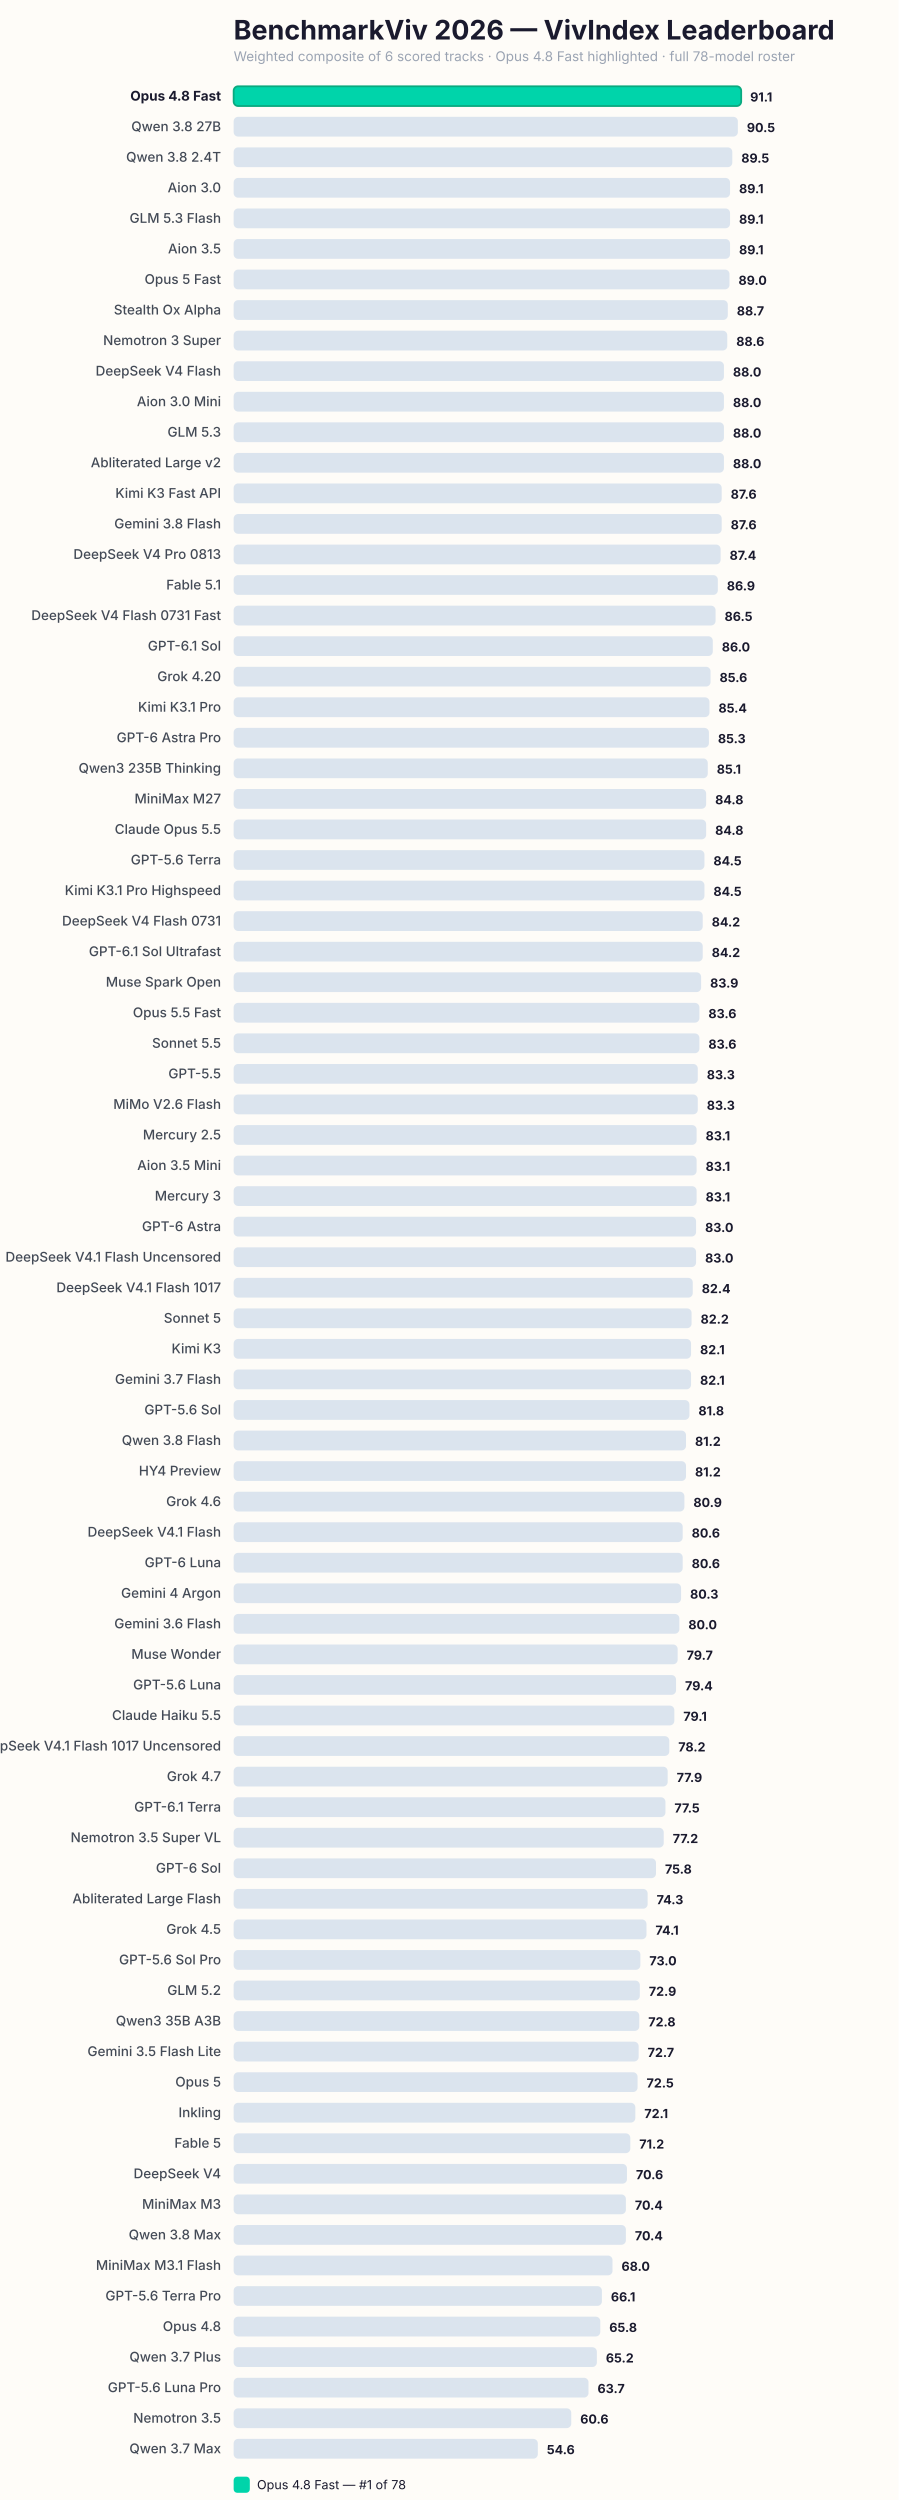
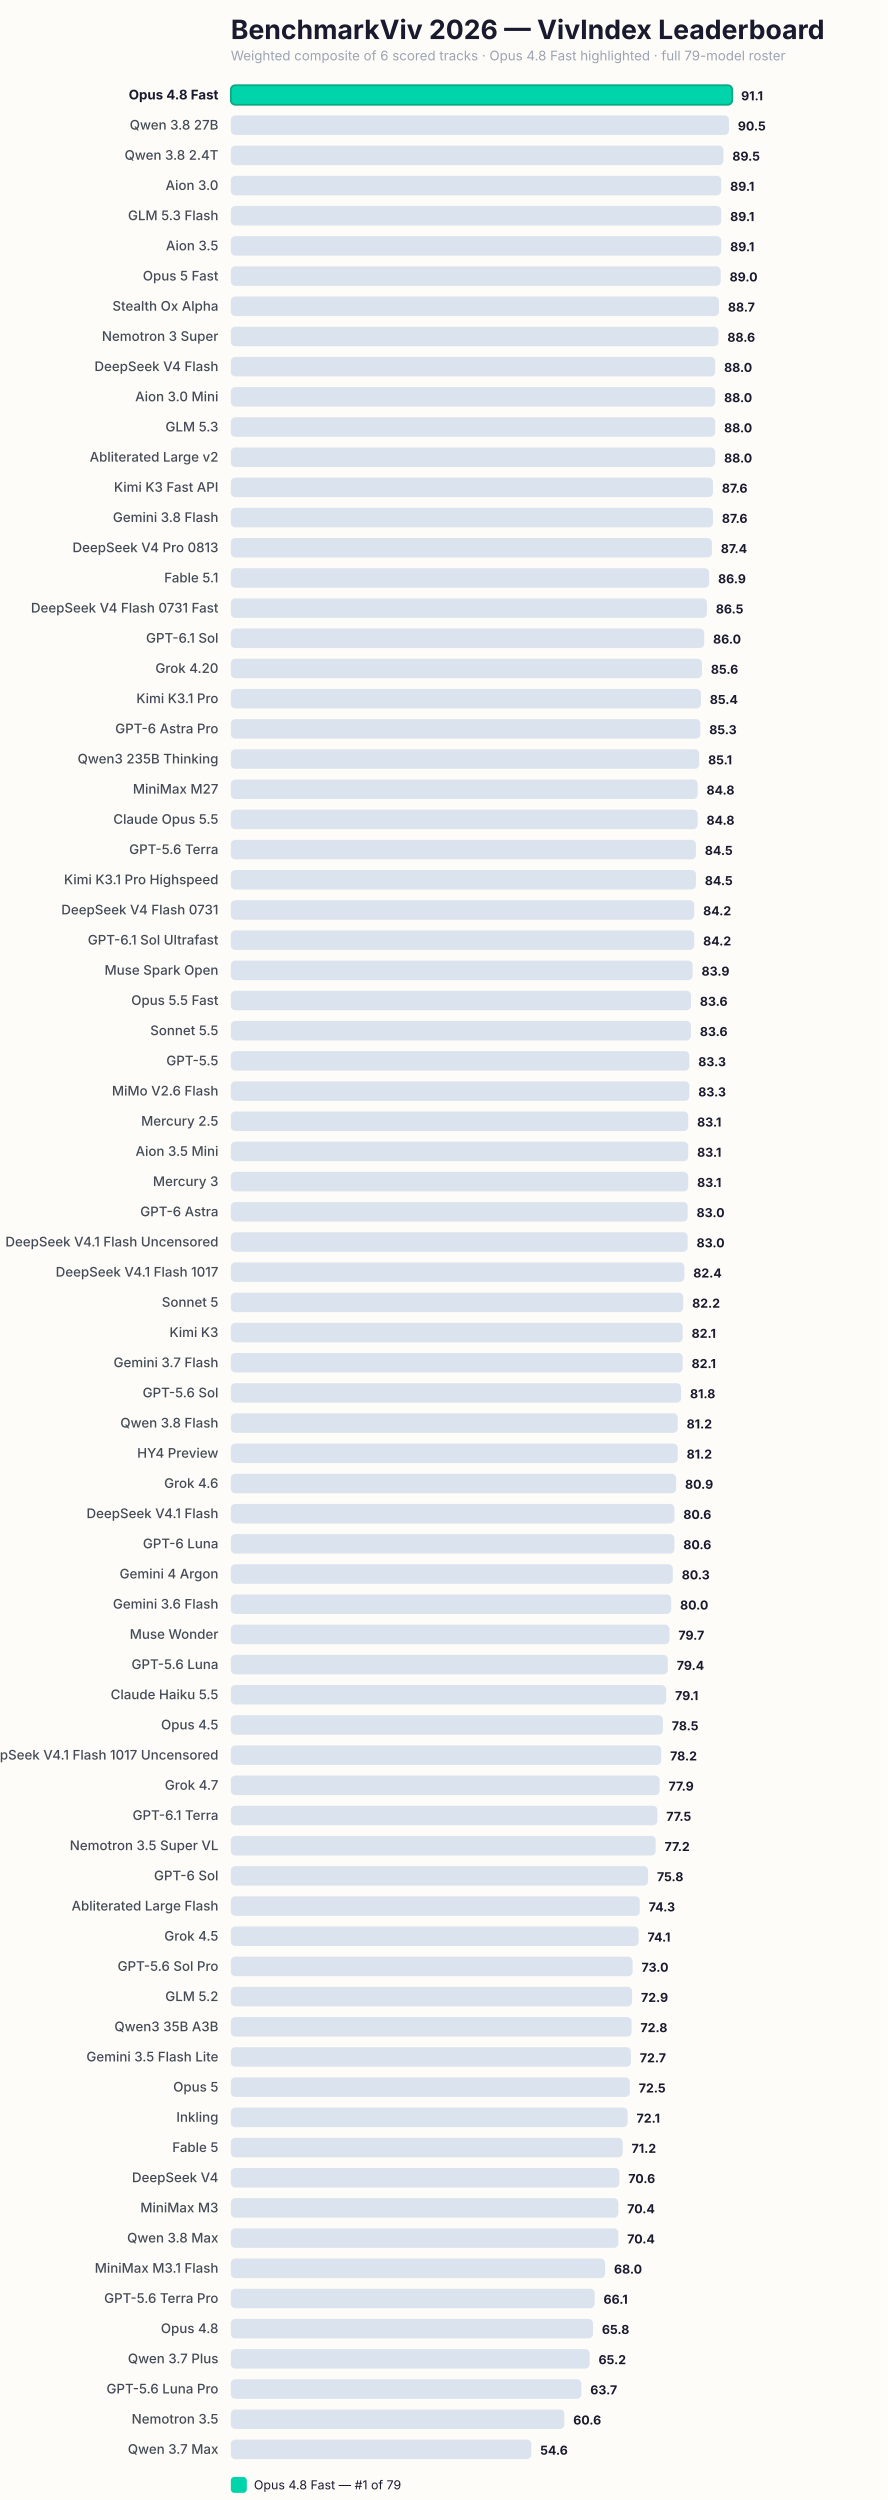
- <svg xmlns="http://www.w3.org/2000/svg" width="1000" height="2782" viewBox="0 0 1000 2782" font-family="Inter, system-ui, sans-serif">
-   <rect width="1000" height="2782" fill="#FEFCF8" />
+ <svg xmlns="http://www.w3.org/2000/svg" width="1000" height="2816" viewBox="0 0 1000 2816" font-family="Inter, system-ui, sans-serif">
+   <rect width="1000" height="2816" fill="#FEFCF8" />
  <text x="260" y="44" font-size="30" font-weight="700" fill="#1A1A2E">BenchmarkViv 2026 — VivIndex Leaderboard</text>
-   <text x="260" y="68" font-size="15" fill="#9aa3b2">Weighted composite of 6 scored tracks · Opus 4.8 Fast highlighted · full 78-model roster</text>
+   <text x="260" y="68" font-size="15" fill="#9aa3b2">Weighted composite of 6 scored tracks · Opus 4.8 Fast highlighted · full 79-model roster</text>
  <text x="246" y="112" text-anchor="end" font-size="15" font-weight="700" fill="#1A1A2E">Opus 4.8 Fast</text>
  <rect x="260" y="96" width="564.8" height="22" rx="5" fill="#00D4AA" stroke="#0aa97f" stroke-width="2" />
  <text x="834.8" y="113" font-size="14" font-weight="700" fill="#1A1A2E">91.1</text>
  <text x="246" y="146" text-anchor="end" font-size="15" font-weight="500" fill="#434a56">Qwen 3.8 27B</text>
  <rect x="260" y="130" width="561.1" height="22" rx="5" fill="#dbe4ee" stroke="#0aa97f" stroke-width="0" />
  <text x="831.1" y="147" font-size="14" font-weight="700" fill="#1A1A2E">90.5</text>
  <text x="246" y="180" text-anchor="end" font-size="15" font-weight="500" fill="#434a56">Qwen 3.8 2.4T</text>
  <rect x="260" y="164" width="554.9" height="22" rx="5" fill="#dbe4ee" stroke="#0aa97f" stroke-width="0" />
  <text x="824.9" y="181" font-size="14" font-weight="700" fill="#1A1A2E">89.5</text>
  <text x="246" y="214" text-anchor="end" font-size="15" font-weight="500" fill="#434a56">Aion 3.0</text>
  <rect x="260" y="198" width="552.4" height="22" rx="5" fill="#dbe4ee" stroke="#0aa97f" stroke-width="0" />
  <text x="822.4" y="215" font-size="14" font-weight="700" fill="#1A1A2E">89.1</text>
  <text x="246" y="248" text-anchor="end" font-size="15" font-weight="500" fill="#434a56">GLM 5.3 Flash</text>
  <rect x="260" y="232" width="552.4" height="22" rx="5" fill="#dbe4ee" stroke="#0aa97f" stroke-width="0" />
  <text x="822.4" y="249" font-size="14" font-weight="700" fill="#1A1A2E">89.1</text>
  <text x="246" y="282" text-anchor="end" font-size="15" font-weight="500" fill="#434a56">Aion 3.5</text>
  <rect x="260" y="266" width="552.4" height="22" rx="5" fill="#dbe4ee" stroke="#0aa97f" stroke-width="0" />
  <text x="822.4" y="283" font-size="14" font-weight="700" fill="#1A1A2E">89.1</text>
  <text x="246" y="316" text-anchor="end" font-size="15" font-weight="500" fill="#434a56">Opus 5 Fast</text>
  <rect x="260" y="300" width="551.8" height="22" rx="5" fill="#dbe4ee" stroke="#0aa97f" stroke-width="0" />
  <text x="821.8" y="317" font-size="14" font-weight="700" fill="#1A1A2E">89.0</text>
  <text x="246" y="350" text-anchor="end" font-size="15" font-weight="500" fill="#434a56">Stealth Ox Alpha</text>
  <rect x="260" y="334" width="549.9" height="22" rx="5" fill="#dbe4ee" stroke="#0aa97f" stroke-width="0" />
  <text x="819.9" y="351" font-size="14" font-weight="700" fill="#1A1A2E">88.7</text>
  <text x="246" y="384" text-anchor="end" font-size="15" font-weight="500" fill="#434a56">Nemotron 3 Super</text>
  <rect x="260" y="368" width="549.3" height="22" rx="5" fill="#dbe4ee" stroke="#0aa97f" stroke-width="0" />
  <text x="819.3" y="385" font-size="14" font-weight="700" fill="#1A1A2E">88.6</text>
  <text x="246" y="418" text-anchor="end" font-size="15" font-weight="500" fill="#434a56">DeepSeek V4 Flash</text>
  <rect x="260" y="402" width="545.6" height="22" rx="5" fill="#dbe4ee" stroke="#0aa97f" stroke-width="0" />
  <text x="815.6" y="419" font-size="14" font-weight="700" fill="#1A1A2E">88.0</text>
  <text x="246" y="452" text-anchor="end" font-size="15" font-weight="500" fill="#434a56">Aion 3.0 Mini</text>
  <rect x="260" y="436" width="545.6" height="22" rx="5" fill="#dbe4ee" stroke="#0aa97f" stroke-width="0" />
  <text x="815.6" y="453" font-size="14" font-weight="700" fill="#1A1A2E">88.0</text>
  <text x="246" y="486" text-anchor="end" font-size="15" font-weight="500" fill="#434a56">GLM 5.3</text>
  <rect x="260" y="470" width="545.6" height="22" rx="5" fill="#dbe4ee" stroke="#0aa97f" stroke-width="0" />
  <text x="815.6" y="487" font-size="14" font-weight="700" fill="#1A1A2E">88.0</text>
  <text x="246" y="520" text-anchor="end" font-size="15" font-weight="500" fill="#434a56">Abliterated Large v2</text>
  <rect x="260" y="504" width="545.6" height="22" rx="5" fill="#dbe4ee" stroke="#0aa97f" stroke-width="0" />
  <text x="815.6" y="521" font-size="14" font-weight="700" fill="#1A1A2E">88.0</text>
  <text x="246" y="554" text-anchor="end" font-size="15" font-weight="500" fill="#434a56">Kimi K3 Fast API</text>
  <rect x="260" y="538" width="543.1" height="22" rx="5" fill="#dbe4ee" stroke="#0aa97f" stroke-width="0" />
  <text x="813.1" y="555" font-size="14" font-weight="700" fill="#1A1A2E">87.6</text>
  <text x="246" y="588" text-anchor="end" font-size="15" font-weight="500" fill="#434a56">Gemini 3.8 Flash</text>
  <rect x="260" y="572" width="543.1" height="22" rx="5" fill="#dbe4ee" stroke="#0aa97f" stroke-width="0" />
  <text x="813.1" y="589" font-size="14" font-weight="700" fill="#1A1A2E">87.6</text>
  <text x="246" y="622" text-anchor="end" font-size="15" font-weight="500" fill="#434a56">DeepSeek V4 Pro 0813</text>
  <rect x="260" y="606" width="541.9" height="22" rx="5" fill="#dbe4ee" stroke="#0aa97f" stroke-width="0" />
  <text x="811.9" y="623" font-size="14" font-weight="700" fill="#1A1A2E">87.4</text>
  <text x="246" y="656" text-anchor="end" font-size="15" font-weight="500" fill="#434a56">Fable 5.1</text>
  <rect x="260" y="640" width="538.8" height="22" rx="5" fill="#dbe4ee" stroke="#0aa97f" stroke-width="0" />
  <text x="808.8" y="657" font-size="14" font-weight="700" fill="#1A1A2E">86.9</text>
  <text x="246" y="690" text-anchor="end" font-size="15" font-weight="500" fill="#434a56">DeepSeek V4 Flash 0731 Fast</text>
  <rect x="260" y="674" width="536.3" height="22" rx="5" fill="#dbe4ee" stroke="#0aa97f" stroke-width="0" />
  <text x="806.3" y="691" font-size="14" font-weight="700" fill="#1A1A2E">86.5</text>
  <text x="246" y="724" text-anchor="end" font-size="15" font-weight="500" fill="#434a56">GPT-6.1 Sol</text>
  <rect x="260" y="708" width="533.2" height="22" rx="5" fill="#dbe4ee" stroke="#0aa97f" stroke-width="0" />
  <text x="803.2" y="725" font-size="14" font-weight="700" fill="#1A1A2E">86.0</text>
  <text x="246" y="758" text-anchor="end" font-size="15" font-weight="500" fill="#434a56">Grok 4.20</text>
  <rect x="260" y="742" width="530.7" height="22" rx="5" fill="#dbe4ee" stroke="#0aa97f" stroke-width="0" />
  <text x="800.7" y="759" font-size="14" font-weight="700" fill="#1A1A2E">85.6</text>
  <text x="246" y="792" text-anchor="end" font-size="15" font-weight="500" fill="#434a56">Kimi K3.1 Pro</text>
  <rect x="260" y="776" width="529.5" height="22" rx="5" fill="#dbe4ee" stroke="#0aa97f" stroke-width="0" />
  <text x="799.5" y="793" font-size="14" font-weight="700" fill="#1A1A2E">85.4</text>
  <text x="246" y="826" text-anchor="end" font-size="15" font-weight="500" fill="#434a56">GPT-6 Astra Pro</text>
  <rect x="260" y="810" width="528.9" height="22" rx="5" fill="#dbe4ee" stroke="#0aa97f" stroke-width="0" />
  <text x="798.9" y="827" font-size="14" font-weight="700" fill="#1A1A2E">85.3</text>
  <text x="246" y="860" text-anchor="end" font-size="15" font-weight="500" fill="#434a56">Qwen3 235B Thinking</text>
  <rect x="260" y="844" width="527.6" height="22" rx="5" fill="#dbe4ee" stroke="#0aa97f" stroke-width="0" />
  <text x="797.6" y="861" font-size="14" font-weight="700" fill="#1A1A2E">85.1</text>
  <text x="246" y="894" text-anchor="end" font-size="15" font-weight="500" fill="#434a56">MiniMax M27</text>
  <rect x="260" y="878" width="525.8" height="22" rx="5" fill="#dbe4ee" stroke="#0aa97f" stroke-width="0" />
  <text x="795.8" y="895" font-size="14" font-weight="700" fill="#1A1A2E">84.8</text>
  <text x="246" y="928" text-anchor="end" font-size="15" font-weight="500" fill="#434a56">Claude Opus 5.5</text>
  <rect x="260" y="912" width="525.8" height="22" rx="5" fill="#dbe4ee" stroke="#0aa97f" stroke-width="0" />
  <text x="795.8" y="929" font-size="14" font-weight="700" fill="#1A1A2E">84.8</text>
  <text x="246" y="962" text-anchor="end" font-size="15" font-weight="500" fill="#434a56">GPT-5.6 Terra</text>
  <rect x="260" y="946" width="523.9" height="22" rx="5" fill="#dbe4ee" stroke="#0aa97f" stroke-width="0" />
  <text x="793.9" y="963" font-size="14" font-weight="700" fill="#1A1A2E">84.5</text>
  <text x="246" y="996" text-anchor="end" font-size="15" font-weight="500" fill="#434a56">Kimi K3.1 Pro Highspeed</text>
  <rect x="260" y="980" width="523.9" height="22" rx="5" fill="#dbe4ee" stroke="#0aa97f" stroke-width="0" />
  <text x="793.9" y="997" font-size="14" font-weight="700" fill="#1A1A2E">84.5</text>
  <text x="246" y="1030" text-anchor="end" font-size="15" font-weight="500" fill="#434a56">DeepSeek V4 Flash 0731</text>
  <rect x="260" y="1014" width="522.0" height="22" rx="5" fill="#dbe4ee" stroke="#0aa97f" stroke-width="0" />
  <text x="792.0" y="1031" font-size="14" font-weight="700" fill="#1A1A2E">84.2</text>
  <text x="246" y="1064" text-anchor="end" font-size="15" font-weight="500" fill="#434a56">GPT-6.1 Sol Ultrafast</text>
  <rect x="260" y="1048" width="522.0" height="22" rx="5" fill="#dbe4ee" stroke="#0aa97f" stroke-width="0" />
  <text x="792.0" y="1065" font-size="14" font-weight="700" fill="#1A1A2E">84.2</text>
  <text x="246" y="1098" text-anchor="end" font-size="15" font-weight="500" fill="#434a56">Muse Spark Open</text>
  <rect x="260" y="1082" width="520.2" height="22" rx="5" fill="#dbe4ee" stroke="#0aa97f" stroke-width="0" />
  <text x="790.2" y="1099" font-size="14" font-weight="700" fill="#1A1A2E">83.9</text>
  <text x="246" y="1132" text-anchor="end" font-size="15" font-weight="500" fill="#434a56">Opus 5.5 Fast</text>
  <rect x="260" y="1116" width="518.3" height="22" rx="5" fill="#dbe4ee" stroke="#0aa97f" stroke-width="0" />
  <text x="788.3" y="1133" font-size="14" font-weight="700" fill="#1A1A2E">83.6</text>
  <text x="246" y="1166" text-anchor="end" font-size="15" font-weight="500" fill="#434a56">Sonnet 5.5</text>
  <rect x="260" y="1150" width="518.3" height="22" rx="5" fill="#dbe4ee" stroke="#0aa97f" stroke-width="0" />
  <text x="788.3" y="1167" font-size="14" font-weight="700" fill="#1A1A2E">83.6</text>
  <text x="246" y="1200" text-anchor="end" font-size="15" font-weight="500" fill="#434a56">GPT-5.5</text>
  <rect x="260" y="1184" width="516.5" height="22" rx="5" fill="#dbe4ee" stroke="#0aa97f" stroke-width="0" />
  <text x="786.5" y="1201" font-size="14" font-weight="700" fill="#1A1A2E">83.3</text>
  <text x="246" y="1234" text-anchor="end" font-size="15" font-weight="500" fill="#434a56">MiMo V2.6 Flash</text>
  <rect x="260" y="1218" width="516.5" height="22" rx="5" fill="#dbe4ee" stroke="#0aa97f" stroke-width="0" />
  <text x="786.5" y="1235" font-size="14" font-weight="700" fill="#1A1A2E">83.3</text>
  <text x="246" y="1268" text-anchor="end" font-size="15" font-weight="500" fill="#434a56">Mercury 2.5</text>
  <rect x="260" y="1252" width="515.2" height="22" rx="5" fill="#dbe4ee" stroke="#0aa97f" stroke-width="0" />
  <text x="785.2" y="1269" font-size="14" font-weight="700" fill="#1A1A2E">83.1</text>
  <text x="246" y="1302" text-anchor="end" font-size="15" font-weight="500" fill="#434a56">Aion 3.5 Mini</text>
  <rect x="260" y="1286" width="515.2" height="22" rx="5" fill="#dbe4ee" stroke="#0aa97f" stroke-width="0" />
  <text x="785.2" y="1303" font-size="14" font-weight="700" fill="#1A1A2E">83.1</text>
  <text x="246" y="1336" text-anchor="end" font-size="15" font-weight="500" fill="#434a56">Mercury 3</text>
  <rect x="260" y="1320" width="515.2" height="22" rx="5" fill="#dbe4ee" stroke="#0aa97f" stroke-width="0" />
  <text x="785.2" y="1337" font-size="14" font-weight="700" fill="#1A1A2E">83.1</text>
  <text x="246" y="1370" text-anchor="end" font-size="15" font-weight="500" fill="#434a56">GPT-6 Astra</text>
  <rect x="260" y="1354" width="514.6" height="22" rx="5" fill="#dbe4ee" stroke="#0aa97f" stroke-width="0" />
  <text x="784.6" y="1371" font-size="14" font-weight="700" fill="#1A1A2E">83.0</text>
  <text x="246" y="1404" text-anchor="end" font-size="15" font-weight="500" fill="#434a56">DeepSeek V4.1 Flash Uncensored</text>
  <rect x="260" y="1388" width="514.6" height="22" rx="5" fill="#dbe4ee" stroke="#0aa97f" stroke-width="0" />
  <text x="784.6" y="1405" font-size="14" font-weight="700" fill="#1A1A2E">83.0</text>
  <text x="246" y="1438" text-anchor="end" font-size="15" font-weight="500" fill="#434a56">DeepSeek V4.1 Flash 1017</text>
  <rect x="260" y="1422" width="510.9" height="22" rx="5" fill="#dbe4ee" stroke="#0aa97f" stroke-width="0" />
  <text x="780.9" y="1439" font-size="14" font-weight="700" fill="#1A1A2E">82.4</text>
  <text x="246" y="1472" text-anchor="end" font-size="15" font-weight="500" fill="#434a56">Sonnet 5</text>
  <rect x="260" y="1456" width="509.6" height="22" rx="5" fill="#dbe4ee" stroke="#0aa97f" stroke-width="0" />
  <text x="779.6" y="1473" font-size="14" font-weight="700" fill="#1A1A2E">82.2</text>
  <text x="246" y="1506" text-anchor="end" font-size="15" font-weight="500" fill="#434a56">Kimi K3</text>
  <rect x="260" y="1490" width="509.0" height="22" rx="5" fill="#dbe4ee" stroke="#0aa97f" stroke-width="0" />
  <text x="779.0" y="1507" font-size="14" font-weight="700" fill="#1A1A2E">82.1</text>
  <text x="246" y="1540" text-anchor="end" font-size="15" font-weight="500" fill="#434a56">Gemini 3.7 Flash</text>
  <rect x="260" y="1524" width="509.0" height="22" rx="5" fill="#dbe4ee" stroke="#0aa97f" stroke-width="0" />
  <text x="779.0" y="1541" font-size="14" font-weight="700" fill="#1A1A2E">82.1</text>
  <text x="246" y="1574" text-anchor="end" font-size="15" font-weight="500" fill="#434a56">GPT-5.6 Sol</text>
  <rect x="260" y="1558" width="507.2" height="22" rx="5" fill="#dbe4ee" stroke="#0aa97f" stroke-width="0" />
  <text x="777.2" y="1575" font-size="14" font-weight="700" fill="#1A1A2E">81.8</text>
  <text x="246" y="1608" text-anchor="end" font-size="15" font-weight="500" fill="#434a56">Qwen 3.8 Flash</text>
  <rect x="260" y="1592" width="503.4" height="22" rx="5" fill="#dbe4ee" stroke="#0aa97f" stroke-width="0" />
  <text x="773.4" y="1609" font-size="14" font-weight="700" fill="#1A1A2E">81.2</text>
  <text x="246" y="1642" text-anchor="end" font-size="15" font-weight="500" fill="#434a56">HY4 Preview</text>
  <rect x="260" y="1626" width="503.4" height="22" rx="5" fill="#dbe4ee" stroke="#0aa97f" stroke-width="0" />
  <text x="773.4" y="1643" font-size="14" font-weight="700" fill="#1A1A2E">81.2</text>
  <text x="246" y="1676" text-anchor="end" font-size="15" font-weight="500" fill="#434a56">Grok 4.6</text>
  <rect x="260" y="1660" width="501.6" height="22" rx="5" fill="#dbe4ee" stroke="#0aa97f" stroke-width="0" />
  <text x="771.6" y="1677" font-size="14" font-weight="700" fill="#1A1A2E">80.9</text>
  <text x="246" y="1710" text-anchor="end" font-size="15" font-weight="500" fill="#434a56">DeepSeek V4.1 Flash</text>
  <rect x="260" y="1694" width="499.7" height="22" rx="5" fill="#dbe4ee" stroke="#0aa97f" stroke-width="0" />
  <text x="769.7" y="1711" font-size="14" font-weight="700" fill="#1A1A2E">80.6</text>
  <text x="246" y="1744" text-anchor="end" font-size="15" font-weight="500" fill="#434a56">GPT-6 Luna</text>
  <rect x="260" y="1728" width="499.7" height="22" rx="5" fill="#dbe4ee" stroke="#0aa97f" stroke-width="0" />
  <text x="769.7" y="1745" font-size="14" font-weight="700" fill="#1A1A2E">80.6</text>
  <text x="246" y="1778" text-anchor="end" font-size="15" font-weight="500" fill="#434a56">Gemini 4 Argon</text>
  <rect x="260" y="1762" width="497.9" height="22" rx="5" fill="#dbe4ee" stroke="#0aa97f" stroke-width="0" />
  <text x="767.9" y="1779" font-size="14" font-weight="700" fill="#1A1A2E">80.3</text>
  <text x="246" y="1812" text-anchor="end" font-size="15" font-weight="500" fill="#434a56">Gemini 3.6 Flash</text>
  <rect x="260" y="1796" width="496.0" height="22" rx="5" fill="#dbe4ee" stroke="#0aa97f" stroke-width="0" />
  <text x="766.0" y="1813" font-size="14" font-weight="700" fill="#1A1A2E">80.0</text>
  <text x="246" y="1846" text-anchor="end" font-size="15" font-weight="500" fill="#434a56">Muse Wonder</text>
  <rect x="260" y="1830" width="494.1" height="22" rx="5" fill="#dbe4ee" stroke="#0aa97f" stroke-width="0" />
  <text x="764.1" y="1847" font-size="14" font-weight="700" fill="#1A1A2E">79.7</text>
  <text x="246" y="1880" text-anchor="end" font-size="15" font-weight="500" fill="#434a56">GPT-5.6 Luna</text>
  <rect x="260" y="1864" width="492.3" height="22" rx="5" fill="#dbe4ee" stroke="#0aa97f" stroke-width="0" />
  <text x="762.3" y="1881" font-size="14" font-weight="700" fill="#1A1A2E">79.4</text>
  <text x="246" y="1914" text-anchor="end" font-size="15" font-weight="500" fill="#434a56">Claude Haiku 5.5</text>
  <rect x="260" y="1898" width="490.4" height="22" rx="5" fill="#dbe4ee" stroke="#0aa97f" stroke-width="0" />
  <text x="760.4" y="1915" font-size="14" font-weight="700" fill="#1A1A2E">79.1</text>
-   <text x="246" y="1948" text-anchor="end" font-size="15" font-weight="500" fill="#434a56">DeepSeek V4.1 Flash 1017 Uncensored</text>
-   <rect x="260" y="1932" width="484.8" height="22" rx="5" fill="#dbe4ee" stroke="#0aa97f" stroke-width="0" />
-   <text x="754.8" y="1949" font-size="14" font-weight="700" fill="#1A1A2E">78.2</text>
-   <text x="246" y="1982" text-anchor="end" font-size="15" font-weight="500" fill="#434a56">Grok 4.7</text>
-   <rect x="260" y="1966" width="483.0" height="22" rx="5" fill="#dbe4ee" stroke="#0aa97f" stroke-width="0" />
-   <text x="753.0" y="1983" font-size="14" font-weight="700" fill="#1A1A2E">77.9</text>
-   <text x="246" y="2016" text-anchor="end" font-size="15" font-weight="500" fill="#434a56">GPT-6.1 Terra</text>
-   <rect x="260" y="2000" width="480.5" height="22" rx="5" fill="#dbe4ee" stroke="#0aa97f" stroke-width="0" />
-   <text x="750.5" y="2017" font-size="14" font-weight="700" fill="#1A1A2E">77.5</text>
-   <text x="246" y="2050" text-anchor="end" font-size="15" font-weight="500" fill="#434a56">Nemotron 3.5 Super VL</text>
-   <rect x="260" y="2034" width="478.6" height="22" rx="5" fill="#dbe4ee" stroke="#0aa97f" stroke-width="0" />
-   <text x="748.6" y="2051" font-size="14" font-weight="700" fill="#1A1A2E">77.2</text>
-   <text x="246" y="2084" text-anchor="end" font-size="15" font-weight="500" fill="#434a56">GPT-6 Sol</text>
-   <rect x="260" y="2068" width="470.0" height="22" rx="5" fill="#dbe4ee" stroke="#0aa97f" stroke-width="0" />
-   <text x="740.0" y="2085" font-size="14" font-weight="700" fill="#1A1A2E">75.8</text>
-   <text x="246" y="2118" text-anchor="end" font-size="15" font-weight="500" fill="#434a56">Abliterated Large Flash</text>
-   <rect x="260" y="2102" width="460.7" height="22" rx="5" fill="#dbe4ee" stroke="#0aa97f" stroke-width="0" />
-   <text x="730.7" y="2119" font-size="14" font-weight="700" fill="#1A1A2E">74.3</text>
-   <text x="246" y="2152" text-anchor="end" font-size="15" font-weight="500" fill="#434a56">Grok 4.5</text>
-   <rect x="260" y="2136" width="459.4" height="22" rx="5" fill="#dbe4ee" stroke="#0aa97f" stroke-width="0" />
-   <text x="729.4" y="2153" font-size="14" font-weight="700" fill="#1A1A2E">74.1</text>
-   <text x="246" y="2186" text-anchor="end" font-size="15" font-weight="500" fill="#434a56">GPT-5.6 Sol Pro</text>
-   <rect x="260" y="2170" width="452.6" height="22" rx="5" fill="#dbe4ee" stroke="#0aa97f" stroke-width="0" />
-   <text x="722.6" y="2187" font-size="14" font-weight="700" fill="#1A1A2E">73.0</text>
-   <text x="246" y="2220" text-anchor="end" font-size="15" font-weight="500" fill="#434a56">GLM 5.2</text>
-   <rect x="260" y="2204" width="452.0" height="22" rx="5" fill="#dbe4ee" stroke="#0aa97f" stroke-width="0" />
-   <text x="722.0" y="2221" font-size="14" font-weight="700" fill="#1A1A2E">72.9</text>
-   <text x="246" y="2254" text-anchor="end" font-size="15" font-weight="500" fill="#434a56">Qwen3 35B A3B</text>
-   <rect x="260" y="2238" width="451.4" height="22" rx="5" fill="#dbe4ee" stroke="#0aa97f" stroke-width="0" />
-   <text x="721.4" y="2255" font-size="14" font-weight="700" fill="#1A1A2E">72.8</text>
-   <text x="246" y="2288" text-anchor="end" font-size="15" font-weight="500" fill="#434a56">Gemini 3.5 Flash Lite</text>
-   <rect x="260" y="2272" width="450.7" height="22" rx="5" fill="#dbe4ee" stroke="#0aa97f" stroke-width="0" />
-   <text x="720.7" y="2289" font-size="14" font-weight="700" fill="#1A1A2E">72.7</text>
-   <text x="246" y="2322" text-anchor="end" font-size="15" font-weight="500" fill="#434a56">Opus 5</text>
-   <rect x="260" y="2306" width="449.5" height="22" rx="5" fill="#dbe4ee" stroke="#0aa97f" stroke-width="0" />
-   <text x="719.5" y="2323" font-size="14" font-weight="700" fill="#1A1A2E">72.5</text>
-   <text x="246" y="2356" text-anchor="end" font-size="15" font-weight="500" fill="#434a56">Inkling</text>
-   <rect x="260" y="2340" width="447.0" height="22" rx="5" fill="#dbe4ee" stroke="#0aa97f" stroke-width="0" />
-   <text x="717.0" y="2357" font-size="14" font-weight="700" fill="#1A1A2E">72.1</text>
-   <text x="246" y="2390" text-anchor="end" font-size="15" font-weight="500" fill="#434a56">Fable 5</text>
-   <rect x="260" y="2374" width="441.4" height="22" rx="5" fill="#dbe4ee" stroke="#0aa97f" stroke-width="0" />
-   <text x="711.4" y="2391" font-size="14" font-weight="700" fill="#1A1A2E">71.2</text>
-   <text x="246" y="2424" text-anchor="end" font-size="15" font-weight="500" fill="#434a56">DeepSeek V4</text>
-   <rect x="260" y="2408" width="437.7" height="22" rx="5" fill="#dbe4ee" stroke="#0aa97f" stroke-width="0" />
-   <text x="707.7" y="2425" font-size="14" font-weight="700" fill="#1A1A2E">70.6</text>
-   <text x="246" y="2458" text-anchor="end" font-size="15" font-weight="500" fill="#434a56">MiniMax M3</text>
-   <rect x="260" y="2442" width="436.5" height="22" rx="5" fill="#dbe4ee" stroke="#0aa97f" stroke-width="0" />
-   <text x="706.5" y="2459" font-size="14" font-weight="700" fill="#1A1A2E">70.4</text>
-   <text x="246" y="2492" text-anchor="end" font-size="15" font-weight="500" fill="#434a56">Qwen 3.8 Max</text>
+   <text x="246" y="1948" text-anchor="end" font-size="15" font-weight="500" fill="#434a56">Opus 4.5</text>
+   <rect x="260" y="1932" width="486.7" height="22" rx="5" fill="#dbe4ee" stroke="#0aa97f" stroke-width="0" />
+   <text x="756.7" y="1949" font-size="14" font-weight="700" fill="#1A1A2E">78.5</text>
+   <text x="246" y="1982" text-anchor="end" font-size="15" font-weight="500" fill="#434a56">DeepSeek V4.1 Flash 1017 Uncensored</text>
+   <rect x="260" y="1966" width="484.8" height="22" rx="5" fill="#dbe4ee" stroke="#0aa97f" stroke-width="0" />
+   <text x="754.8" y="1983" font-size="14" font-weight="700" fill="#1A1A2E">78.2</text>
+   <text x="246" y="2016" text-anchor="end" font-size="15" font-weight="500" fill="#434a56">Grok 4.7</text>
+   <rect x="260" y="2000" width="483.0" height="22" rx="5" fill="#dbe4ee" stroke="#0aa97f" stroke-width="0" />
+   <text x="753.0" y="2017" font-size="14" font-weight="700" fill="#1A1A2E">77.9</text>
+   <text x="246" y="2050" text-anchor="end" font-size="15" font-weight="500" fill="#434a56">GPT-6.1 Terra</text>
+   <rect x="260" y="2034" width="480.5" height="22" rx="5" fill="#dbe4ee" stroke="#0aa97f" stroke-width="0" />
+   <text x="750.5" y="2051" font-size="14" font-weight="700" fill="#1A1A2E">77.5</text>
+   <text x="246" y="2084" text-anchor="end" font-size="15" font-weight="500" fill="#434a56">Nemotron 3.5 Super VL</text>
+   <rect x="260" y="2068" width="478.6" height="22" rx="5" fill="#dbe4ee" stroke="#0aa97f" stroke-width="0" />
+   <text x="748.6" y="2085" font-size="14" font-weight="700" fill="#1A1A2E">77.2</text>
+   <text x="246" y="2118" text-anchor="end" font-size="15" font-weight="500" fill="#434a56">GPT-6 Sol</text>
+   <rect x="260" y="2102" width="470.0" height="22" rx="5" fill="#dbe4ee" stroke="#0aa97f" stroke-width="0" />
+   <text x="740.0" y="2119" font-size="14" font-weight="700" fill="#1A1A2E">75.8</text>
+   <text x="246" y="2152" text-anchor="end" font-size="15" font-weight="500" fill="#434a56">Abliterated Large Flash</text>
+   <rect x="260" y="2136" width="460.7" height="22" rx="5" fill="#dbe4ee" stroke="#0aa97f" stroke-width="0" />
+   <text x="730.7" y="2153" font-size="14" font-weight="700" fill="#1A1A2E">74.3</text>
+   <text x="246" y="2186" text-anchor="end" font-size="15" font-weight="500" fill="#434a56">Grok 4.5</text>
+   <rect x="260" y="2170" width="459.4" height="22" rx="5" fill="#dbe4ee" stroke="#0aa97f" stroke-width="0" />
+   <text x="729.4" y="2187" font-size="14" font-weight="700" fill="#1A1A2E">74.1</text>
+   <text x="246" y="2220" text-anchor="end" font-size="15" font-weight="500" fill="#434a56">GPT-5.6 Sol Pro</text>
+   <rect x="260" y="2204" width="452.6" height="22" rx="5" fill="#dbe4ee" stroke="#0aa97f" stroke-width="0" />
+   <text x="722.6" y="2221" font-size="14" font-weight="700" fill="#1A1A2E">73.0</text>
+   <text x="246" y="2254" text-anchor="end" font-size="15" font-weight="500" fill="#434a56">GLM 5.2</text>
+   <rect x="260" y="2238" width="452.0" height="22" rx="5" fill="#dbe4ee" stroke="#0aa97f" stroke-width="0" />
+   <text x="722.0" y="2255" font-size="14" font-weight="700" fill="#1A1A2E">72.9</text>
+   <text x="246" y="2288" text-anchor="end" font-size="15" font-weight="500" fill="#434a56">Qwen3 35B A3B</text>
+   <rect x="260" y="2272" width="451.4" height="22" rx="5" fill="#dbe4ee" stroke="#0aa97f" stroke-width="0" />
+   <text x="721.4" y="2289" font-size="14" font-weight="700" fill="#1A1A2E">72.8</text>
+   <text x="246" y="2322" text-anchor="end" font-size="15" font-weight="500" fill="#434a56">Gemini 3.5 Flash Lite</text>
+   <rect x="260" y="2306" width="450.7" height="22" rx="5" fill="#dbe4ee" stroke="#0aa97f" stroke-width="0" />
+   <text x="720.7" y="2323" font-size="14" font-weight="700" fill="#1A1A2E">72.7</text>
+   <text x="246" y="2356" text-anchor="end" font-size="15" font-weight="500" fill="#434a56">Opus 5</text>
+   <rect x="260" y="2340" width="449.5" height="22" rx="5" fill="#dbe4ee" stroke="#0aa97f" stroke-width="0" />
+   <text x="719.5" y="2357" font-size="14" font-weight="700" fill="#1A1A2E">72.5</text>
+   <text x="246" y="2390" text-anchor="end" font-size="15" font-weight="500" fill="#434a56">Inkling</text>
+   <rect x="260" y="2374" width="447.0" height="22" rx="5" fill="#dbe4ee" stroke="#0aa97f" stroke-width="0" />
+   <text x="717.0" y="2391" font-size="14" font-weight="700" fill="#1A1A2E">72.1</text>
+   <text x="246" y="2424" text-anchor="end" font-size="15" font-weight="500" fill="#434a56">Fable 5</text>
+   <rect x="260" y="2408" width="441.4" height="22" rx="5" fill="#dbe4ee" stroke="#0aa97f" stroke-width="0" />
+   <text x="711.4" y="2425" font-size="14" font-weight="700" fill="#1A1A2E">71.2</text>
+   <text x="246" y="2458" text-anchor="end" font-size="15" font-weight="500" fill="#434a56">DeepSeek V4</text>
+   <rect x="260" y="2442" width="437.7" height="22" rx="5" fill="#dbe4ee" stroke="#0aa97f" stroke-width="0" />
+   <text x="707.7" y="2459" font-size="14" font-weight="700" fill="#1A1A2E">70.6</text>
+   <text x="246" y="2492" text-anchor="end" font-size="15" font-weight="500" fill="#434a56">MiniMax M3</text>
  <rect x="260" y="2476" width="436.5" height="22" rx="5" fill="#dbe4ee" stroke="#0aa97f" stroke-width="0" />
  <text x="706.5" y="2493" font-size="14" font-weight="700" fill="#1A1A2E">70.4</text>
-   <text x="246" y="2526" text-anchor="end" font-size="15" font-weight="500" fill="#434a56">MiniMax M3.1 Flash</text>
-   <rect x="260" y="2510" width="421.6" height="22" rx="5" fill="#dbe4ee" stroke="#0aa97f" stroke-width="0" />
-   <text x="691.6" y="2527" font-size="14" font-weight="700" fill="#1A1A2E">68.0</text>
-   <text x="246" y="2560" text-anchor="end" font-size="15" font-weight="500" fill="#434a56">GPT-5.6 Terra Pro</text>
-   <rect x="260" y="2544" width="409.8" height="22" rx="5" fill="#dbe4ee" stroke="#0aa97f" stroke-width="0" />
-   <text x="679.8" y="2561" font-size="14" font-weight="700" fill="#1A1A2E">66.1</text>
-   <text x="246" y="2594" text-anchor="end" font-size="15" font-weight="500" fill="#434a56">Opus 4.8</text>
-   <rect x="260" y="2578" width="408.0" height="22" rx="5" fill="#dbe4ee" stroke="#0aa97f" stroke-width="0" />
-   <text x="678.0" y="2595" font-size="14" font-weight="700" fill="#1A1A2E">65.8</text>
-   <text x="246" y="2628" text-anchor="end" font-size="15" font-weight="500" fill="#434a56">Qwen 3.7 Plus</text>
-   <rect x="260" y="2612" width="404.2" height="22" rx="5" fill="#dbe4ee" stroke="#0aa97f" stroke-width="0" />
-   <text x="674.2" y="2629" font-size="14" font-weight="700" fill="#1A1A2E">65.2</text>
-   <text x="246" y="2662" text-anchor="end" font-size="15" font-weight="500" fill="#434a56">GPT-5.6 Luna Pro</text>
-   <rect x="260" y="2646" width="394.9" height="22" rx="5" fill="#dbe4ee" stroke="#0aa97f" stroke-width="0" />
-   <text x="664.9" y="2663" font-size="14" font-weight="700" fill="#1A1A2E">63.7</text>
-   <text x="246" y="2696" text-anchor="end" font-size="15" font-weight="500" fill="#434a56">Nemotron 3.5</text>
-   <rect x="260" y="2680" width="375.7" height="22" rx="5" fill="#dbe4ee" stroke="#0aa97f" stroke-width="0" />
-   <text x="645.7" y="2697" font-size="14" font-weight="700" fill="#1A1A2E">60.6</text>
-   <text x="246" y="2730" text-anchor="end" font-size="15" font-weight="500" fill="#434a56">Qwen 3.7 Max</text>
-   <rect x="260" y="2714" width="338.5" height="22" rx="5" fill="#dbe4ee" stroke="#0aa97f" stroke-width="0" />
-   <text x="608.5" y="2731" font-size="14" font-weight="700" fill="#1A1A2E">54.6</text>
-   <rect x="260" y="2756" width="18" height="18" rx="4" fill="#00D4AA" />
-   <text x="286" y="2770" font-size="14" fill="#1A1A2E">Opus 4.8 Fast — #1 of 78</text>
+   <text x="246" y="2526" text-anchor="end" font-size="15" font-weight="500" fill="#434a56">Qwen 3.8 Max</text>
+   <rect x="260" y="2510" width="436.5" height="22" rx="5" fill="#dbe4ee" stroke="#0aa97f" stroke-width="0" />
+   <text x="706.5" y="2527" font-size="14" font-weight="700" fill="#1A1A2E">70.4</text>
+   <text x="246" y="2560" text-anchor="end" font-size="15" font-weight="500" fill="#434a56">MiniMax M3.1 Flash</text>
+   <rect x="260" y="2544" width="421.6" height="22" rx="5" fill="#dbe4ee" stroke="#0aa97f" stroke-width="0" />
+   <text x="691.6" y="2561" font-size="14" font-weight="700" fill="#1A1A2E">68.0</text>
+   <text x="246" y="2594" text-anchor="end" font-size="15" font-weight="500" fill="#434a56">GPT-5.6 Terra Pro</text>
+   <rect x="260" y="2578" width="409.8" height="22" rx="5" fill="#dbe4ee" stroke="#0aa97f" stroke-width="0" />
+   <text x="679.8" y="2595" font-size="14" font-weight="700" fill="#1A1A2E">66.1</text>
+   <text x="246" y="2628" text-anchor="end" font-size="15" font-weight="500" fill="#434a56">Opus 4.8</text>
+   <rect x="260" y="2612" width="408.0" height="22" rx="5" fill="#dbe4ee" stroke="#0aa97f" stroke-width="0" />
+   <text x="678.0" y="2629" font-size="14" font-weight="700" fill="#1A1A2E">65.8</text>
+   <text x="246" y="2662" text-anchor="end" font-size="15" font-weight="500" fill="#434a56">Qwen 3.7 Plus</text>
+   <rect x="260" y="2646" width="404.2" height="22" rx="5" fill="#dbe4ee" stroke="#0aa97f" stroke-width="0" />
+   <text x="674.2" y="2663" font-size="14" font-weight="700" fill="#1A1A2E">65.2</text>
+   <text x="246" y="2696" text-anchor="end" font-size="15" font-weight="500" fill="#434a56">GPT-5.6 Luna Pro</text>
+   <rect x="260" y="2680" width="394.9" height="22" rx="5" fill="#dbe4ee" stroke="#0aa97f" stroke-width="0" />
+   <text x="664.9" y="2697" font-size="14" font-weight="700" fill="#1A1A2E">63.7</text>
+   <text x="246" y="2730" text-anchor="end" font-size="15" font-weight="500" fill="#434a56">Nemotron 3.5</text>
+   <rect x="260" y="2714" width="375.7" height="22" rx="5" fill="#dbe4ee" stroke="#0aa97f" stroke-width="0" />
+   <text x="645.7" y="2731" font-size="14" font-weight="700" fill="#1A1A2E">60.6</text>
+   <text x="246" y="2764" text-anchor="end" font-size="15" font-weight="500" fill="#434a56">Qwen 3.7 Max</text>
+   <rect x="260" y="2748" width="338.5" height="22" rx="5" fill="#dbe4ee" stroke="#0aa97f" stroke-width="0" />
+   <text x="608.5" y="2765" font-size="14" font-weight="700" fill="#1A1A2E">54.6</text>
+   <rect x="260" y="2790" width="18" height="18" rx="4" fill="#00D4AA" />
+   <text x="286" y="2804" font-size="14" fill="#1A1A2E">Opus 4.8 Fast — #1 of 79</text>
</svg>
